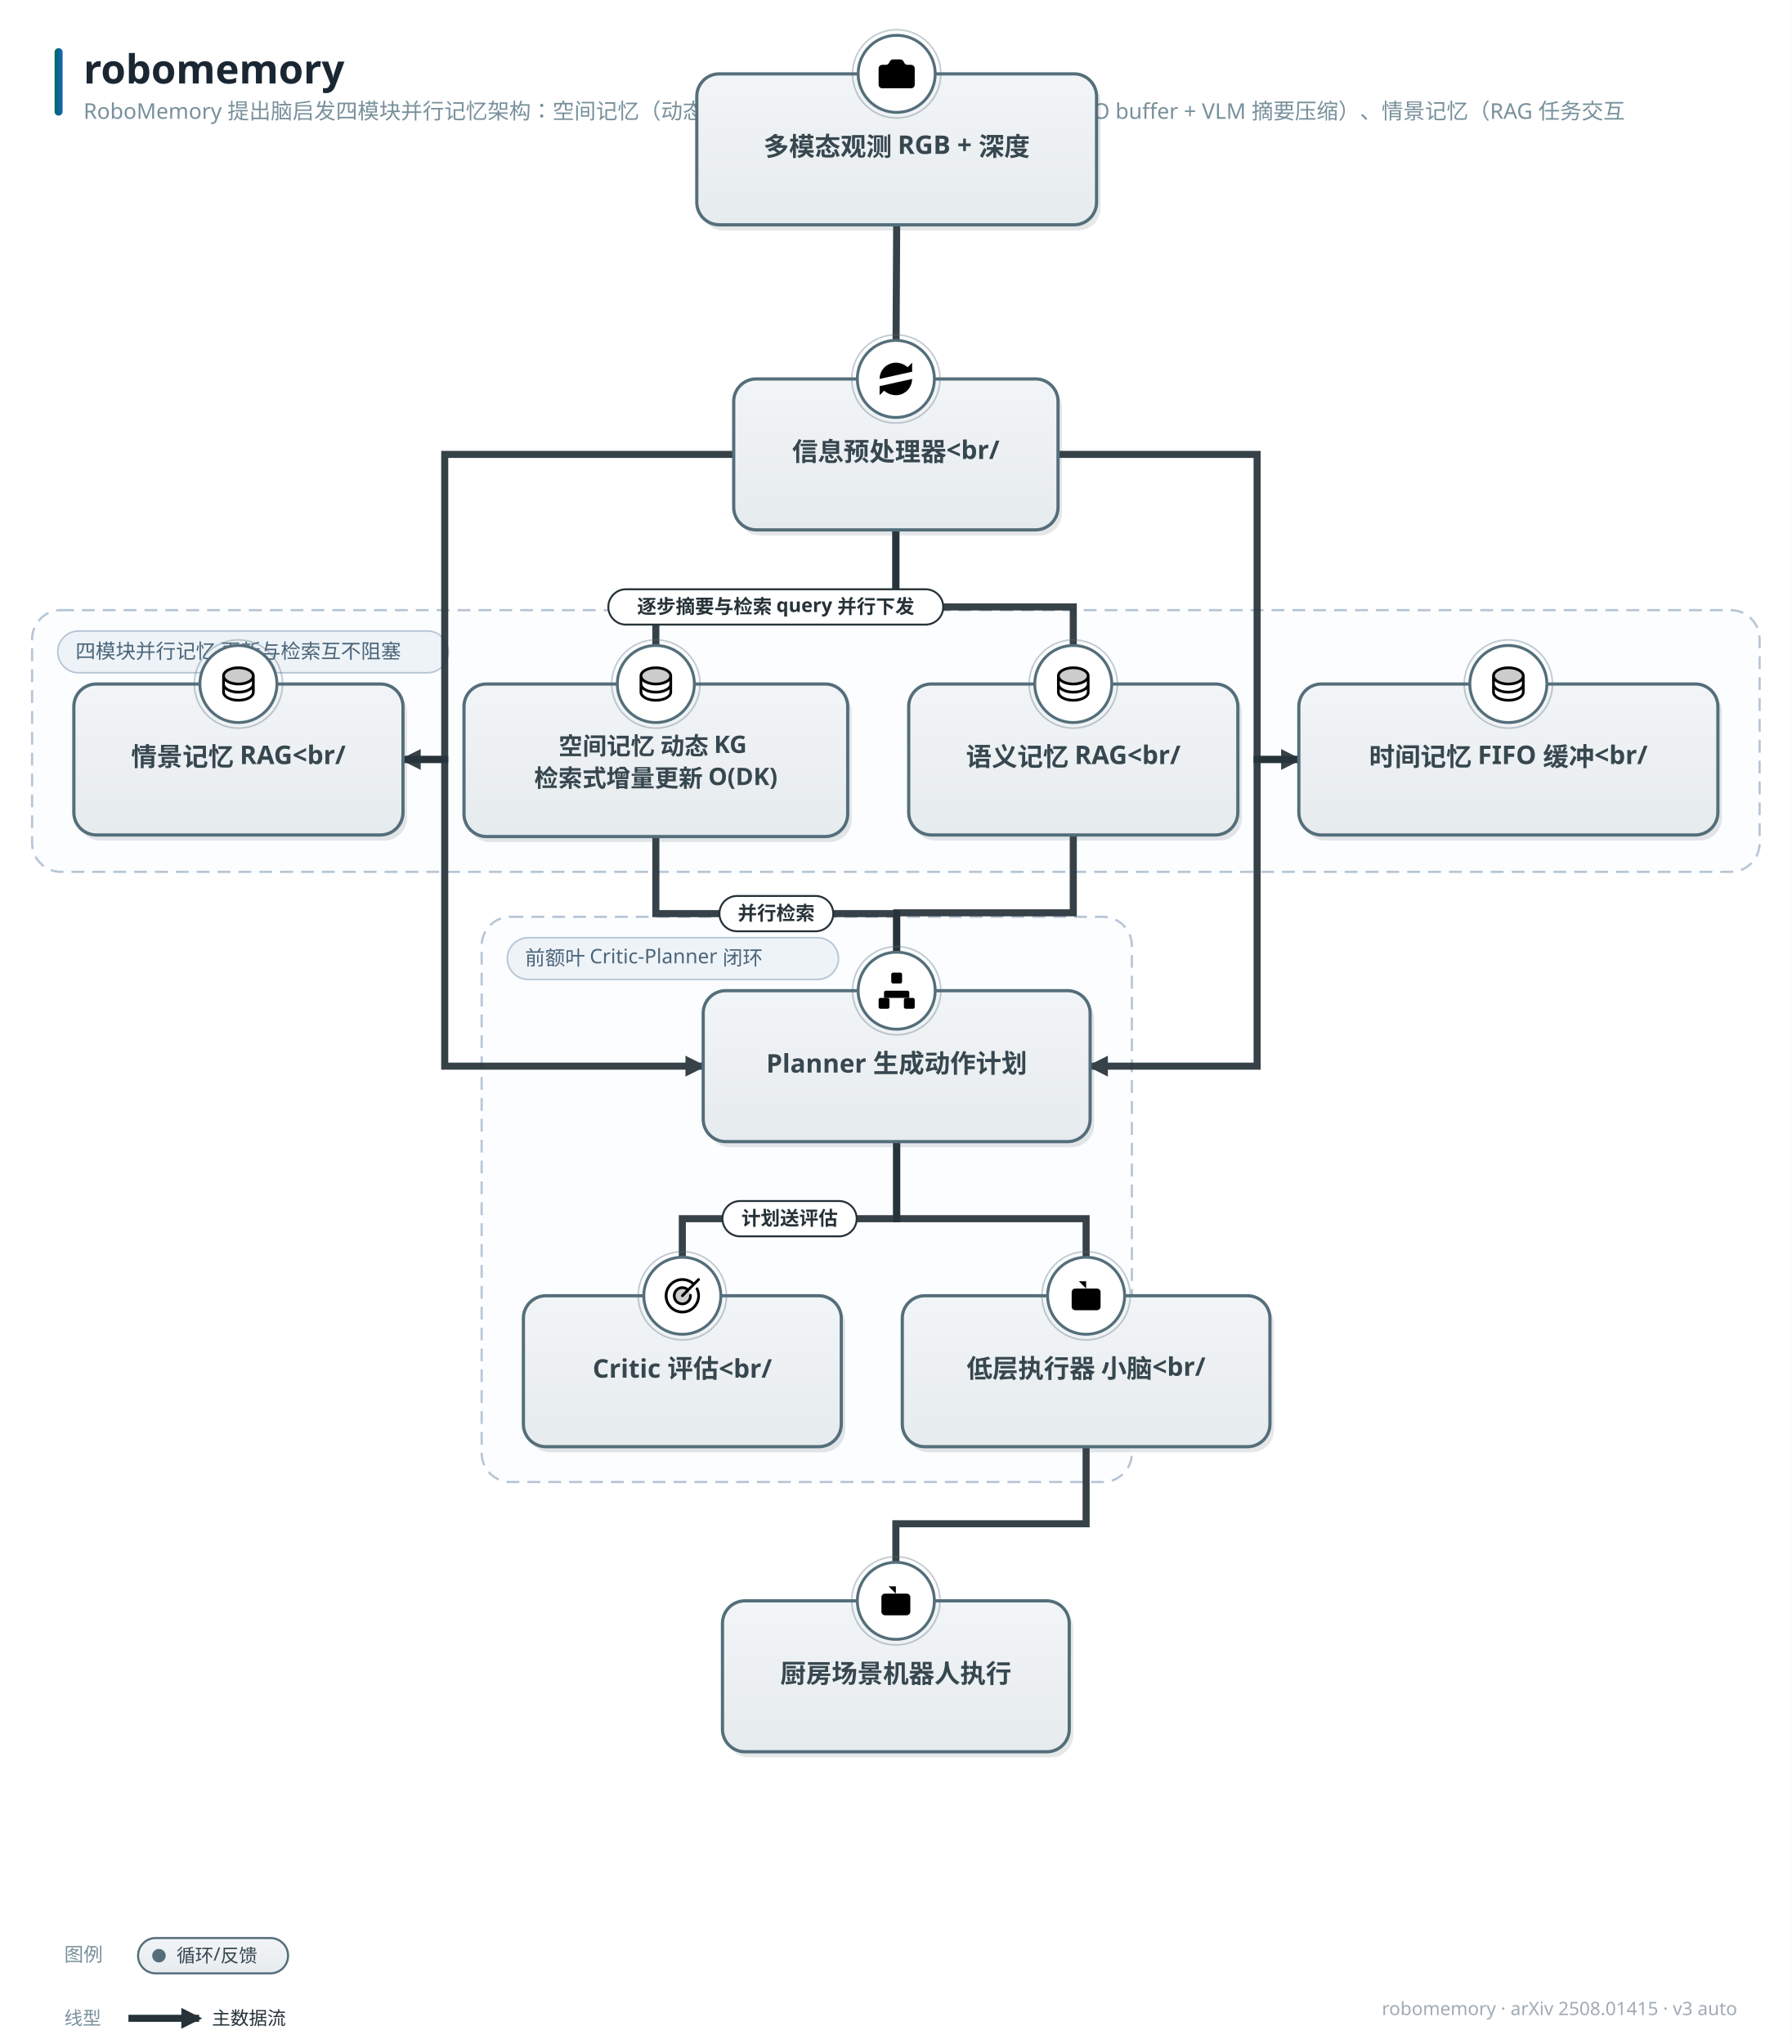
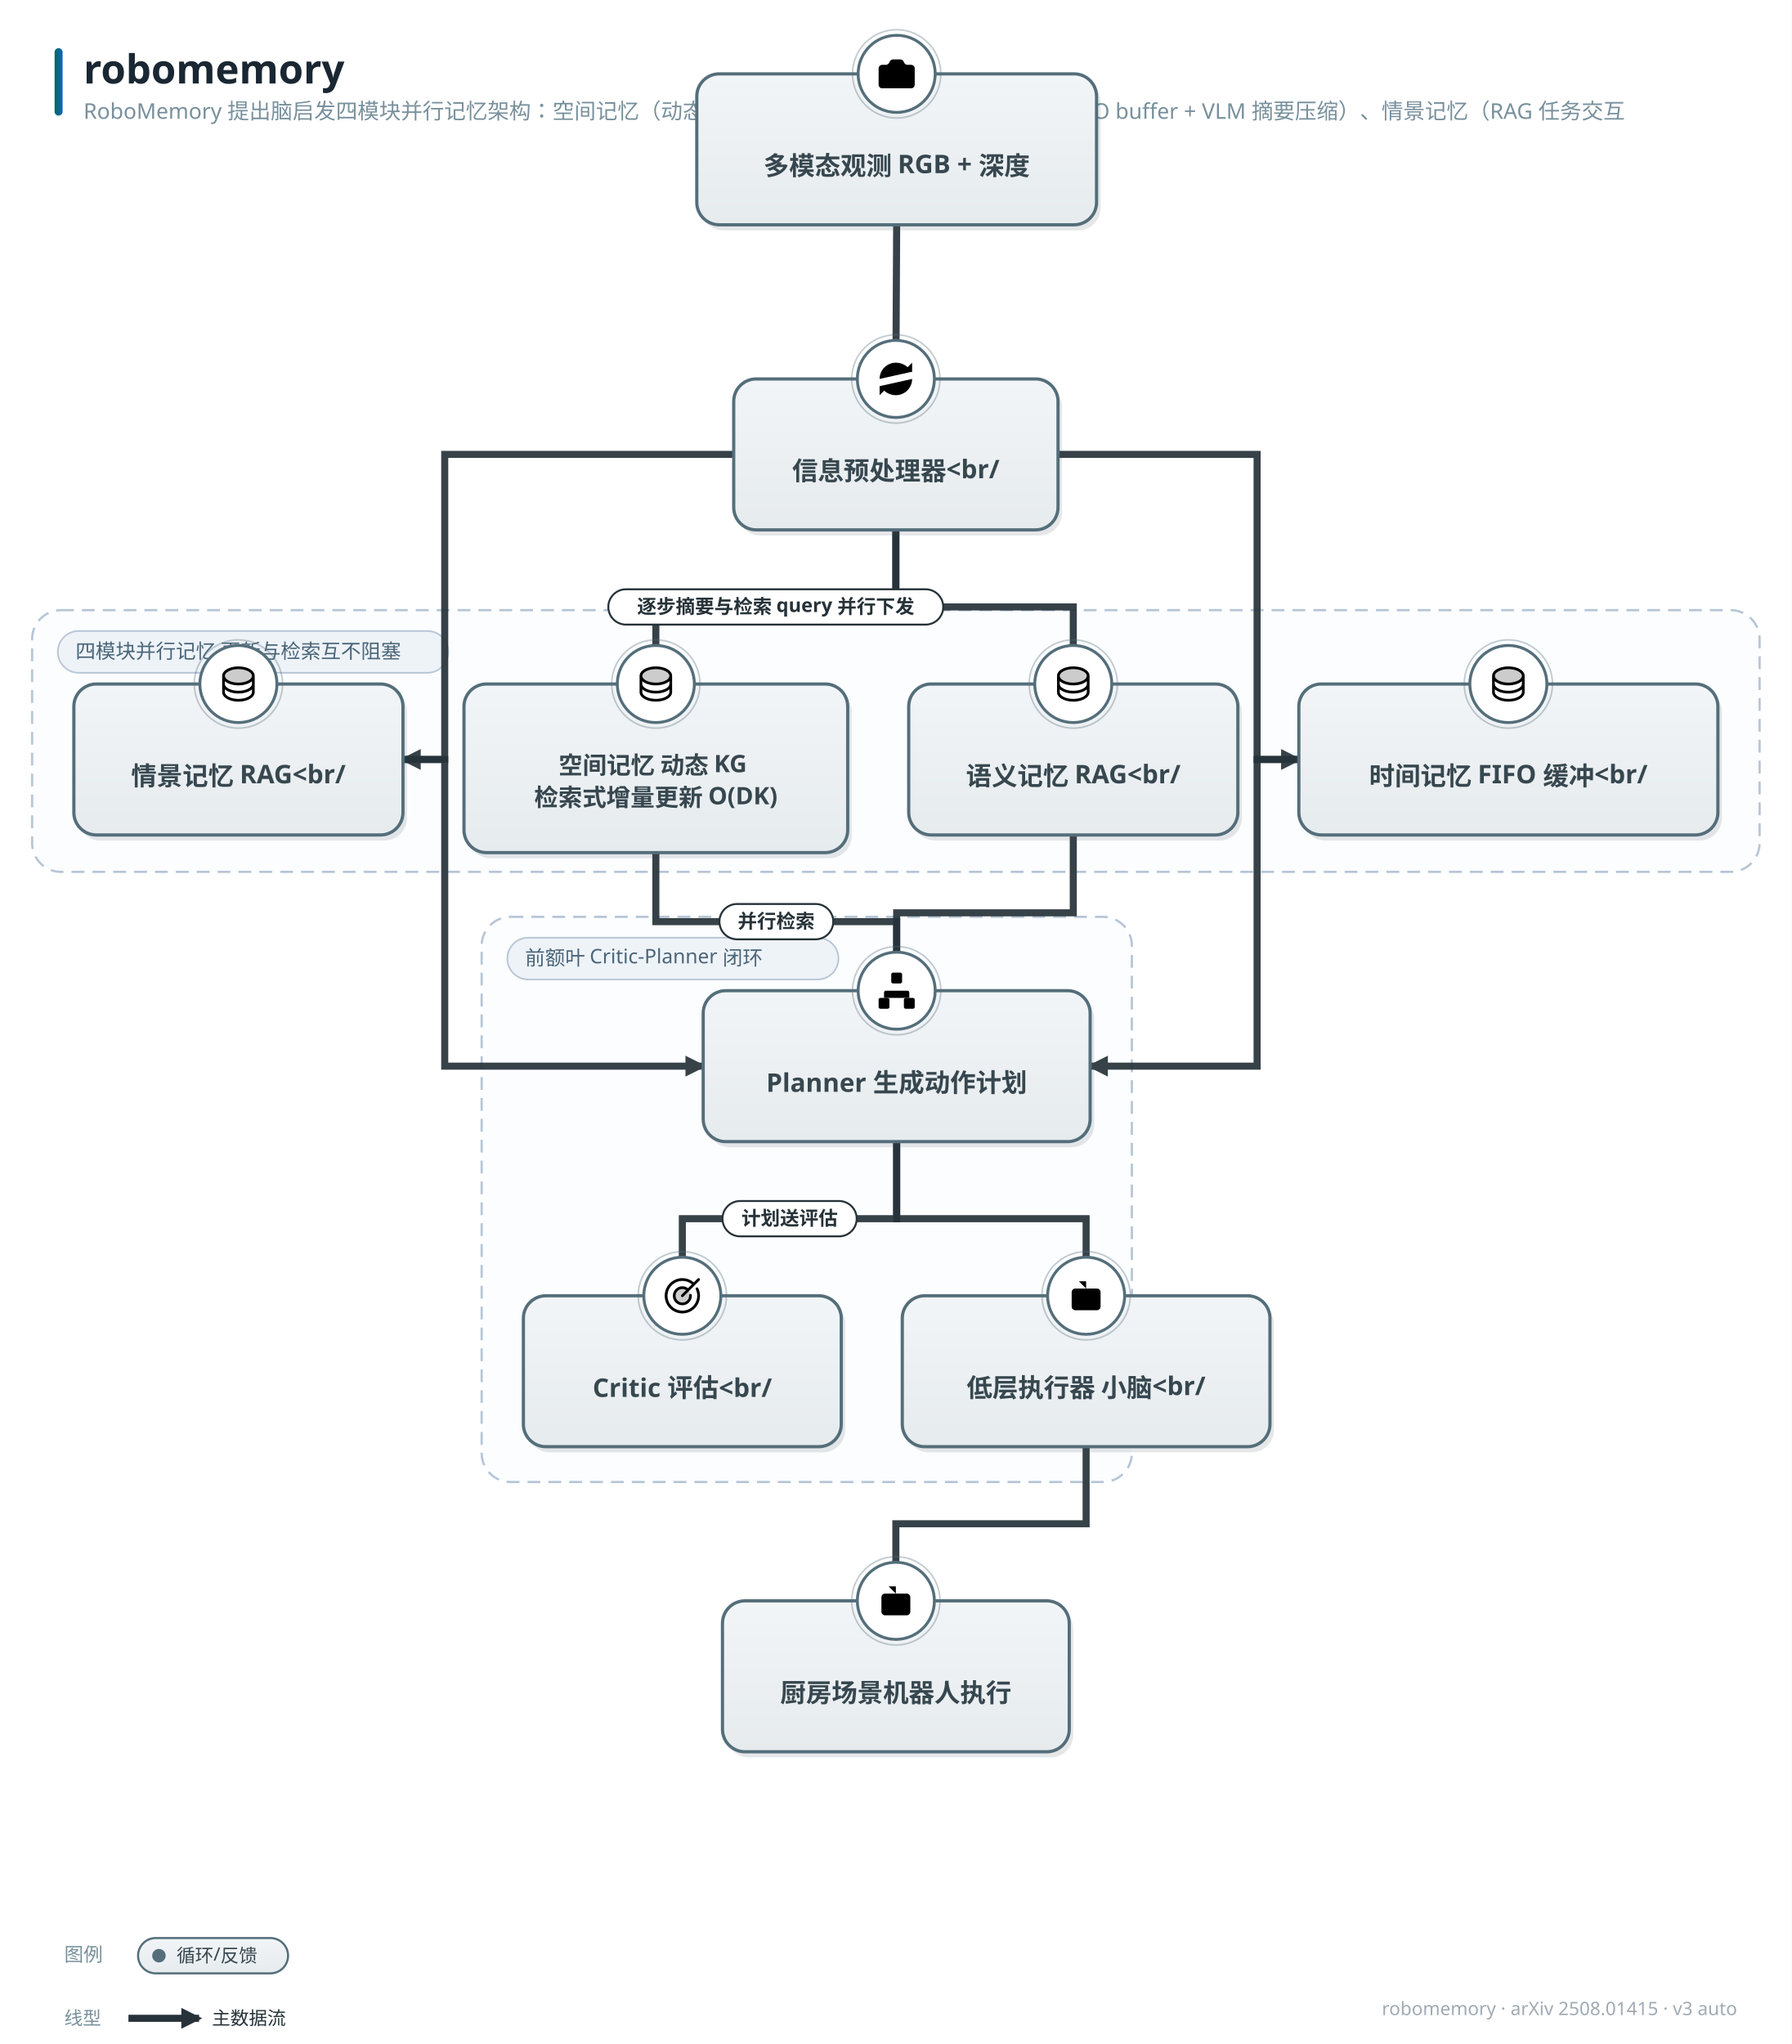
<svg xmlns="http://www.w3.org/2000/svg" width="1116" height="1273" viewBox="0 0 1116 1273" font-family="'PingFang SC','Hiragino Sans GB','Microsoft YaHei','Segoe UI',sans-serif">
  <style>text{font-family:'PingFang SC','Hiragino Sans GB','Microsoft YaHei','Segoe UI',sans-serif;} .lbl{font-weight:700;}</style>
  <defs>
    <linearGradient id="g-data" x1="0" y1="0" x2="0" y2="1">
      <stop offset="0" stop-color="#f1f9f1" />
      <stop offset="1" stop-color="#e2f0e2" />
    </linearGradient>
    <linearGradient id="g-frozen" x1="0" y1="0" x2="0" y2="1">
      <stop offset="0" stop-color="#f0f7fe" />
      <stop offset="1" stop-color="#dcecfb" />
    </linearGradient>
    <linearGradient id="g-train" x1="0" y1="0" x2="0" y2="1">
      <stop offset="0" stop-color="#fff6e8" />
      <stop offset="1" stop-color="#ffedd4" />
    </linearGradient>
    <linearGradient id="g-loss" x1="0" y1="0" x2="0" y2="1">
      <stop offset="0" stop-color="#fdf0f1" />
      <stop offset="1" stop-color="#f9e0e2" />
    </linearGradient>
    <linearGradient id="g-act" x1="0" y1="0" x2="0" y2="1">
      <stop offset="0" stop-color="#f8f1fb" />
      <stop offset="1" stop-color="#f0e4f7" />
    </linearGradient>
    <linearGradient id="g-loop" x1="0" y1="0" x2="0" y2="1">
      <stop offset="0" stop-color="#f2f5f7" />
      <stop offset="1" stop-color="#e6ebee" />
    </linearGradient>
    <linearGradient id="g-env" x1="0" y1="0" x2="0" y2="1">
      <stop offset="0" stop-color="#eef8f6" />
      <stop offset="1" stop-color="#dcf0ec" />
    </linearGradient>
    <linearGradient id="g-mem" x1="0" y1="0" x2="0" y2="1">
      <stop offset="0" stop-color="#fffef0" />
      <stop offset="1" stop-color="#fdf6d8" />
    </linearGradient>
    <linearGradient id="g-reward" x1="0" y1="0" x2="0" y2="1">
      <stop offset="0" stop-color="#fdf2f7" />
      <stop offset="1" stop-color="#f9e2ed" />
    </linearGradient>
    <linearGradient id="g-key" x1="0" y1="0" x2="0" y2="1">
      <stop offset="0" stop-color="#fffaf0" />
      <stop offset="1" stop-color="#fff1d6" />
    </linearGradient>
    <linearGradient id="g-title" x1="0" y1="0" x2="1" y2="0">
      <stop offset="0" stop-color="#00695c" />
      <stop offset="1" stop-color="#1565c0" />
    </linearGradient>
    <marker id="arr-main" viewBox="0 0 10 10" refX="8.5" refY="5" markerWidth="13" markerHeight="13" markerUnits="userSpaceOnUse" orient="auto-start-reverse">
      <path d="M0 0 L10 5 L0 10 z" fill="#546e7a" />
    </marker>
    <marker id="arr-thick" viewBox="0 0 10 10" refX="8.5" refY="5" markerWidth="13" markerHeight="13" markerUnits="userSpaceOnUse" orient="auto-start-reverse">
      <path d="M0 0 L10 5 L0 10 z" fill="#263238" />
    </marker>
    <marker id="arr-thin" viewBox="0 0 10 10" refX="8.5" refY="5" markerWidth="13" markerHeight="13" markerUnits="userSpaceOnUse" orient="auto-start-reverse">
      <path d="M0 0 L10 5 L0 10 z" fill="#9fb0bb" />
    </marker>
    <marker id="arr-fb" viewBox="0 0 10 10" refX="8.5" refY="5" markerWidth="13" markerHeight="13" markerUnits="userSpaceOnUse" orient="auto-start-reverse">
      <path d="M0 0 L10 5 L0 10 z" fill="#1565c0" />
    </marker>
    <marker id="arr-loss" viewBox="0 0 10 10" refX="8.5" refY="5" markerWidth="13" markerHeight="13" markerUnits="userSpaceOnUse" orient="auto-start-reverse">
      <path d="M0 0 L10 5 L0 10 z" fill="#c62828" />
    </marker>
  </defs>
  <rect width="1116" height="1273" fill="#ffffff" />
  <rect x="34" y="30" width="5" height="42" rx="2.5" fill="url(#g-title)" />
  <text x="52" y="52" font-size="25" font-weight="800" fill="#1a2733">robomemory</text>
  <text x="52" y="74" font-size="13.5" fill="#78909c">RoboMemory 提出脑启发四模块并行记忆架构：空间记忆（动态 KG，检索式增量更新）、时间记忆（FIFO buffer + VLM 摘要压缩）、情景记忆（RAG 任务交互</text>
  <text x="1082" y="1255" font-size="11.5" fill="#a0aab4" text-anchor="end">robomemory · arXiv 2508.01415 · v3 auto</text>
  <rect x="20" y="380" width="1076" height="163" rx="18" fill="#fbfdff" stroke="#b7c6d6" stroke-width="1.4" stroke-dasharray="8 5" />
  <rect x="36" y="393" width="243.25" height="26" rx="13" fill="#eef3f8" stroke="#b7c6d6" />
  <text x="47" y="410" font-size="12.5" fill="#4a6579">四模块并行记忆 更新与检索互不阻塞</text>
  <rect x="300" y="571" width="405" height="352" rx="18" fill="#fbfdff" stroke="#b7c6d6" stroke-width="1.4" stroke-dasharray="8 5" />
  <rect x="316" y="584" width="206.25" height="26" rx="13" fill="#eef3f8" stroke="#b7c6d6" />
  <text x="327" y="601" font-size="12.5" fill="#4a6579">前额叶 Critic-Planner 闭环</text>
  <path d="M 558.5 140.0 L 558.0 236.0" fill="none" stroke="#263238" stroke-width="4.4" marker-end="url(#arr-thick)" opacity="0.92" />
  <path d="M 558.0 330.0 L 558.0 378.0 L 408.5 378.0 L 408.5 426.0" fill="none" stroke="#263238" stroke-width="4.4" marker-end="url(#arr-thick)" opacity="0.92" />
  <path d="M 659.0 283.0 L 783.0 283.0 L 783.0 473.0 L 809.0 473.0" fill="none" stroke="#263238" stroke-width="4.4" marker-end="url(#arr-thick)" opacity="0.92" />
  <path d="M 457.0 283.0 L 277.0 283.0 L 277.0 473.0 L 251.0 473.0" fill="none" stroke="#263238" stroke-width="4.4" marker-end="url(#arr-thick)" opacity="0.92" />
  <path d="M 558.0 330.0 L 558.0 378.0 L 668.5 378.0 L 668.5 426.0" fill="none" stroke="#263238" stroke-width="4.4" marker-end="url(#arr-thick)" opacity="0.92" />
-   <path d="M 408.5 521.0 L 408.5 569.0 L 558.5 569.0 L 558.5 617.0" fill="none" stroke="#263238" stroke-width="4.4" marker-end="url(#arr-thick)" opacity="0.92" />
+   <path d="M 408.5 531.0 L 408.5 574.0 L 558.5 574.0 L 558.5 617.0" fill="none" stroke="#263238" stroke-width="4.4" marker-end="url(#arr-thick)" opacity="0.92" />
  <path d="M 809.0 473.0 L 783.0 473.0 L 783.0 664.0 L 679.0 664.0" fill="none" stroke="#263238" stroke-width="4.4" marker-end="url(#arr-thick)" opacity="0.92" />
  <path d="M 251.0 473.0 L 277.0 473.0 L 277.0 664.0 L 438.0 664.0" fill="none" stroke="#263238" stroke-width="4.4" marker-end="url(#arr-thick)" opacity="0.92" />
  <path d="M 668.5 520.0 L 668.5 568.5 L 558.5 568.5 L 558.5 617.0" fill="none" stroke="#263238" stroke-width="4.4" marker-end="url(#arr-thick)" opacity="0.92" />
  <path d="M 558.5 711.0 L 558.5 759.0 L 425.0 759.0 L 425.0 807.0" fill="none" stroke="#263238" stroke-width="4.4" marker-end="url(#arr-thick)" opacity="0.92" />
  <path d="M 558.5 711.0 L 558.5 759.0 L 676.5 759.0 L 676.5 807.0" fill="none" stroke="#263238" stroke-width="4.4" marker-end="url(#arr-thick)" opacity="0.92" />
  <path d="M 676.5 901.0 L 676.5 949.0 L 558.0 949.0 L 558.0 997.0" fill="none" stroke="#263238" stroke-width="4.4" marker-end="url(#arr-thick)" opacity="0.92" />
  <rect x="436.5" y="49.5" width="249" height="94" rx="14" fill="#37474f" opacity="0.13" />
  <rect x="434" y="46" width="249" height="94" rx="14" fill="url(#g-loop)" stroke="#546e7a" stroke-width="2.0" />
  <circle cx="558.5" cy="46" r="24" fill="#ffffff" stroke="#546e7a" stroke-width="1.8" />
  <circle cx="558.5" cy="46" r="27.5" fill="none" stroke="#546e7a" stroke-width="1" opacity="0.35" />
  <g transform="translate(545.0,32.5) scale(1.125)">
    <path d="M13.997 4a2 2 0 0 1 1.76 1.05l.486.9A2 2 0 0 0 18.003 7H20a2 2 0 0 1 2 2v9a2 2 0 0 1-2 2H4a2 2 0 0 1-2-2V9a2 2 0 0 1 2-2h1.997a2 2 0 0 0 1.759-1.048l.489-.904A2 2 0 0 1 10.004 4z" />
    <circle cx="12" cy="13" r="3" />
  </g>
-   <text x="558.5" y="97" font-size="16" class="lbl" fill="#37474f" text-anchor="middle">多模态观测 RGB + 深度</text>
+   <text x="558.5" y="109" font-size="16" class="lbl" fill="#37474f" text-anchor="middle">多模态观测 RGB + 深度</text>
  <rect x="459.5" y="239.5" width="202" height="94" rx="14" fill="#37474f" opacity="0.13" />
  <rect x="457" y="236" width="202" height="94" rx="14" fill="url(#g-loop)" stroke="#546e7a" stroke-width="2.0" />
  <circle cx="558.0" cy="236" r="24" fill="#ffffff" stroke="#546e7a" stroke-width="1.8" />
  <circle cx="558.0" cy="236" r="27.5" fill="none" stroke="#546e7a" stroke-width="1" opacity="0.35" />
  <g transform="translate(544.5,222.5) scale(1.125)">
    <path d="M3 12a9 9 0 0 1 9-9 9.75 9.75 0 0 1 6.74 2.74L21 8" />
    <path d="M21 3v5h-5" />
    <path d="M21 12a9 9 0 0 1-9 9 9.75 9.75 0 0 1-6.74-2.74L3 16" />
    <path d="M8 16H3v5" />
  </g>
-   <text x="558.0" y="287" font-size="16" class="lbl" fill="#37474f" text-anchor="middle">信息预处理器&lt;br/</text>
-   <rect x="291.5" y="429.5" width="239" height="95" rx="14" fill="#37474f" opacity="0.13" />
-   <rect x="289" y="426" width="239" height="95" rx="14" fill="url(#g-loop)" stroke="#546e7a" stroke-width="2.0" />
+   <text x="558.0" y="299" font-size="16" class="lbl" fill="#37474f" text-anchor="middle">信息预处理器&lt;br/</text>
+   <rect x="291.5" y="429.5" width="239" height="105" rx="14" fill="#37474f" opacity="0.13" />
+   <rect x="289" y="426" width="239" height="105" rx="14" fill="url(#g-loop)" stroke="#546e7a" stroke-width="2.0" />
  <circle cx="408.5" cy="426" r="24" fill="#ffffff" stroke="#546e7a" stroke-width="1.8" />
  <circle cx="408.5" cy="426" r="27.5" fill="none" stroke="#546e7a" stroke-width="1" opacity="0.35" />
  <g transform="translate(395.0,412.5) scale(0.1055)">
    <path d="M216,80c0,26.51-39.4,48-88,48S40,106.51,40,80s39.4-48,88-48S216,53.49,216,80Z" opacity="0.2" />
    <path d="M128,24C74.17,24,32,48.6,32,80v96c0,31.4,42.17,56,96,56s96-24.6,96-56V80C224,48.6,181.83,24,128,24Zm80,104c0,9.62-7.88,19.43-21.61,26.92C170.93,163.35,150.19,168,128,168s-42.93-4.65-58.39-13.08C55.88,147.43,48,137.62,48,128V111.36c17.06,15,46.23,24.64,80,24.64s62.94-9.68,80-24.64ZM69.61,53.08C85.07,44.65,105.81,40,128,40s42.93,4.65,58.39,13.08C200.12,60.57,208,70.38,208,80s-7.88,19.43-21.61,26.92C170.93,115.35,150.19,120,128,120s-42.93-4.65-58.39-13.08C55.88,99.43,48,89.62,48,80S55.88,60.57,69.61,53.08ZM186.39,202.92C170.93,211.35,150.19,216,128,216s-42.93-4.65-58.39-13.08C55.88,195.43,48,185.62,48,176V159.36c17.06,15,46.23,24.64,80,24.64s62.94-9.68,80-24.64V176C208,185.62,200.12,195.43,186.39,202.92Z" />
  </g>
-   <text x="408.5" y="470" font-size="15" class="lbl" fill="#37474f" text-anchor="middle">
+   <text x="408.5" y="482" font-size="15" class="lbl" fill="#37474f" text-anchor="middle">
    <tspan x="408.5" dy="0">空间记忆 动态 KG</tspan>
    <tspan x="408.5" dy="20">检索式增量更新 O(DK)</tspan>
  </text>
  <rect x="811.5" y="429.5" width="261" height="94" rx="14" fill="#37474f" opacity="0.13" />
  <rect x="809" y="426" width="261" height="94" rx="14" fill="url(#g-loop)" stroke="#546e7a" stroke-width="2.0" />
  <circle cx="939.5" cy="426" r="24" fill="#ffffff" stroke="#546e7a" stroke-width="1.8" />
  <circle cx="939.5" cy="426" r="27.5" fill="none" stroke="#546e7a" stroke-width="1" opacity="0.35" />
  <g transform="translate(926.0,412.5) scale(0.1055)">
    <path d="M216,80c0,26.51-39.4,48-88,48S40,106.51,40,80s39.4-48,88-48S216,53.49,216,80Z" opacity="0.2" />
    <path d="M128,24C74.17,24,32,48.6,32,80v96c0,31.4,42.17,56,96,56s96-24.6,96-56V80C224,48.6,181.83,24,128,24Zm80,104c0,9.62-7.88,19.43-21.61,26.92C170.93,163.35,150.19,168,128,168s-42.93-4.65-58.39-13.08C55.88,147.43,48,137.62,48,128V111.36c17.06,15,46.23,24.64,80,24.64s62.94-9.68,80-24.64ZM69.61,53.08C85.07,44.65,105.81,40,128,40s42.93,4.65,58.39,13.08C200.12,60.57,208,70.38,208,80s-7.88,19.43-21.61,26.92C170.93,115.35,150.19,120,128,120s-42.93-4.65-58.39-13.08C55.88,99.43,48,89.62,48,80S55.88,60.57,69.61,53.08ZM186.39,202.92C170.93,211.35,150.19,216,128,216s-42.93-4.65-58.39-13.08C55.88,195.43,48,185.62,48,176V159.36c17.06,15,46.23,24.64,80,24.64s62.94-9.68,80-24.64V176C208,185.62,200.12,195.43,186.39,202.92Z" />
  </g>
-   <text x="939.5" y="477" font-size="16" class="lbl" fill="#37474f" text-anchor="middle">时间记忆 FIFO 缓冲&lt;br/</text>
+   <text x="939.5" y="489" font-size="16" class="lbl" fill="#37474f" text-anchor="middle">时间记忆 FIFO 缓冲&lt;br/</text>
  <rect x="48.5" y="429.5" width="205" height="94" rx="14" fill="#37474f" opacity="0.13" />
  <rect x="46" y="426" width="205" height="94" rx="14" fill="url(#g-loop)" stroke="#546e7a" stroke-width="2.0" />
  <circle cx="148.5" cy="426" r="24" fill="#ffffff" stroke="#546e7a" stroke-width="1.8" />
  <circle cx="148.5" cy="426" r="27.5" fill="none" stroke="#546e7a" stroke-width="1" opacity="0.35" />
  <g transform="translate(135.0,412.5) scale(0.1055)">
    <path d="M216,80c0,26.51-39.4,48-88,48S40,106.51,40,80s39.4-48,88-48S216,53.49,216,80Z" opacity="0.2" />
    <path d="M128,24C74.17,24,32,48.6,32,80v96c0,31.4,42.17,56,96,56s96-24.6,96-56V80C224,48.6,181.83,24,128,24Zm80,104c0,9.62-7.88,19.43-21.61,26.92C170.93,163.35,150.19,168,128,168s-42.93-4.65-58.39-13.08C55.88,147.43,48,137.62,48,128V111.36c17.06,15,46.23,24.64,80,24.64s62.94-9.68,80-24.64ZM69.61,53.08C85.07,44.65,105.81,40,128,40s42.93,4.65,58.39,13.08C200.12,60.57,208,70.38,208,80s-7.88,19.43-21.61,26.92C170.93,115.35,150.19,120,128,120s-42.93-4.65-58.39-13.08C55.88,99.43,48,89.62,48,80S55.88,60.57,69.61,53.08ZM186.39,202.92C170.93,211.35,150.19,216,128,216s-42.93-4.65-58.39-13.08C55.88,195.43,48,185.62,48,176V159.36c17.06,15,46.23,24.64,80,24.64s62.94-9.68,80-24.64V176C208,185.62,200.12,195.43,186.39,202.92Z" />
  </g>
-   <text x="148.5" y="477" font-size="16" class="lbl" fill="#37474f" text-anchor="middle">情景记忆 RAG&lt;br/</text>
+   <text x="148.5" y="489" font-size="16" class="lbl" fill="#37474f" text-anchor="middle">情景记忆 RAG&lt;br/</text>
  <rect x="568.5" y="429.5" width="205" height="94" rx="14" fill="#37474f" opacity="0.13" />
  <rect x="566" y="426" width="205" height="94" rx="14" fill="url(#g-loop)" stroke="#546e7a" stroke-width="2.0" />
  <circle cx="668.5" cy="426" r="24" fill="#ffffff" stroke="#546e7a" stroke-width="1.8" />
  <circle cx="668.5" cy="426" r="27.5" fill="none" stroke="#546e7a" stroke-width="1" opacity="0.35" />
  <g transform="translate(655.0,412.5) scale(0.1055)">
    <path d="M216,80c0,26.51-39.4,48-88,48S40,106.51,40,80s39.4-48,88-48S216,53.49,216,80Z" opacity="0.2" />
    <path d="M128,24C74.17,24,32,48.6,32,80v96c0,31.4,42.17,56,96,56s96-24.6,96-56V80C224,48.6,181.83,24,128,24Zm80,104c0,9.62-7.88,19.43-21.61,26.92C170.93,163.35,150.19,168,128,168s-42.93-4.65-58.39-13.08C55.88,147.43,48,137.62,48,128V111.36c17.06,15,46.23,24.64,80,24.64s62.94-9.68,80-24.64ZM69.61,53.08C85.07,44.65,105.81,40,128,40s42.93,4.65,58.39,13.08C200.12,60.57,208,70.38,208,80s-7.88,19.43-21.61,26.92C170.93,115.35,150.19,120,128,120s-42.93-4.65-58.39-13.08C55.88,99.43,48,89.62,48,80S55.88,60.57,69.61,53.08ZM186.39,202.92C170.93,211.35,150.19,216,128,216s-42.93-4.65-58.39-13.08C55.88,195.43,48,185.62,48,176V159.36c17.06,15,46.23,24.64,80,24.64s62.94-9.68,80-24.64V176C208,185.62,200.12,195.43,186.39,202.92Z" />
  </g>
-   <text x="668.5" y="477" font-size="16" class="lbl" fill="#37474f" text-anchor="middle">语义记忆 RAG&lt;br/</text>
+   <text x="668.5" y="489" font-size="16" class="lbl" fill="#37474f" text-anchor="middle">语义记忆 RAG&lt;br/</text>
  <rect x="440.5" y="620.5" width="241" height="94" rx="14" fill="#37474f" opacity="0.13" />
  <rect x="438" y="617" width="241" height="94" rx="14" fill="url(#g-loop)" stroke="#546e7a" stroke-width="2.0" />
  <circle cx="558.5" cy="617" r="24" fill="#ffffff" stroke="#546e7a" stroke-width="1.8" />
  <circle cx="558.5" cy="617" r="27.5" fill="none" stroke="#546e7a" stroke-width="1" opacity="0.35" />
  <g transform="translate(545.0,603.5) scale(1.125)">
    <rect x="16" y="16" width="6" height="6" rx="1" />
    <rect x="2" y="16" width="6" height="6" rx="1" />
    <rect x="9" y="2" width="6" height="6" rx="1" />
    <path d="M5 16v-3a1 1 0 0 1 1-1h12a1 1 0 0 1 1 1v3" />
    <path d="M12 12V8" />
  </g>
-   <text x="558.5" y="668" font-size="16" class="lbl" fill="#37474f" text-anchor="middle">Planner 生成动作计划</text>
+   <text x="558.5" y="680" font-size="16" class="lbl" fill="#37474f" text-anchor="middle">Planner 生成动作计划</text>
  <rect x="328.5" y="810.5" width="198" height="94" rx="14" fill="#37474f" opacity="0.13" />
  <rect x="326" y="807" width="198" height="94" rx="14" fill="url(#g-loop)" stroke="#546e7a" stroke-width="2.0" />
  <circle cx="425.0" cy="807" r="24" fill="#ffffff" stroke="#546e7a" stroke-width="1.8" />
  <circle cx="425.0" cy="807" r="27.5" fill="none" stroke="#546e7a" stroke-width="1" opacity="0.35" />
  <g transform="translate(411.5,793.5) scale(0.1055)">
    <path d="M176,128a48,48,0,1,1-48-48A48,48,0,0,1,176,128Z" opacity="0.2" />
    <path d="M221.87,83.16A104.1,104.1,0,1,1,195.67,49l22.67-22.68a8,8,0,0,1,11.32,11.32l-96,96a8,8,0,0,1-11.32-11.32l27.72-27.72a40,40,0,1,0,17.87,31.09,8,8,0,1,1,16-.9,56,56,0,1,1-22.38-41.65L184.3,60.39a87.88,87.88,0,1,0,23.13,29.67,8,8,0,0,1,14.44-6.9Z" />
  </g>
-   <text x="425.0" y="858" font-size="16" class="lbl" fill="#37474f" text-anchor="middle">Critic 评估&lt;br/</text>
+   <text x="425.0" y="870" font-size="16" class="lbl" fill="#37474f" text-anchor="middle">Critic 评估&lt;br/</text>
  <rect x="564.5" y="810.5" width="229" height="94" rx="14" fill="#37474f" opacity="0.13" />
  <rect x="562" y="807" width="229" height="94" rx="14" fill="url(#g-loop)" stroke="#546e7a" stroke-width="2.0" />
  <circle cx="676.5" cy="807" r="24" fill="#ffffff" stroke="#546e7a" stroke-width="1.8" />
  <circle cx="676.5" cy="807" r="27.5" fill="none" stroke="#546e7a" stroke-width="1" opacity="0.35" />
  <g transform="translate(663.0,793.5) scale(1.125)">
    <path d="M12 8V4H8" />
    <rect width="16" height="12" x="4" y="8" rx="2" />
    <path d="M2 14h2" />
    <path d="M20 14h2" />
    <path d="M15 13v2" />
    <path d="M9 13v2" />
  </g>
-   <text x="676.5" y="858" font-size="16" class="lbl" fill="#37474f" text-anchor="middle">低层执行器 小脑&lt;br/</text>
+   <text x="676.5" y="870" font-size="16" class="lbl" fill="#37474f" text-anchor="middle">低层执行器 小脑&lt;br/</text>
  <rect x="452.5" y="1000.5" width="216" height="94" rx="14" fill="#37474f" opacity="0.13" />
  <rect x="450" y="997" width="216" height="94" rx="14" fill="url(#g-loop)" stroke="#546e7a" stroke-width="2.0" />
  <circle cx="558.0" cy="997" r="24" fill="#ffffff" stroke="#546e7a" stroke-width="1.8" />
  <circle cx="558.0" cy="997" r="27.5" fill="none" stroke="#546e7a" stroke-width="1" opacity="0.35" />
  <g transform="translate(544.5,983.5) scale(1.125)">
    <path d="M12 8V4H8" />
    <rect width="16" height="12" x="4" y="8" rx="2" />
    <path d="M2 14h2" />
    <path d="M20 14h2" />
    <path d="M15 13v2" />
    <path d="M9 13v2" />
  </g>
-   <text x="558.0" y="1048" font-size="16" class="lbl" fill="#37474f" text-anchor="middle">厨房场景机器人执行</text>
+   <text x="558.0" y="1060" font-size="16" class="lbl" fill="#37474f" text-anchor="middle">厨房场景机器人执行</text>
  <g transform="translate(483.2,378.0)">
    <rect x="-104.3" y="-11" width="208.6" height="22" rx="11" fill="#ffffff" stroke="#263238" stroke-width="1.2" />
    <text y="4" font-size="12" fill="#263238" font-weight="600" text-anchor="middle">逐步摘要与检索 query 并行下发</text>
  </g>
-   <g transform="translate(483.5,569.0)">
+   <g transform="translate(483.5,574.0)">
    <rect x="-35.4" y="-11" width="70.9" height="22" rx="11" fill="#ffffff" stroke="#263238" stroke-width="1.2" />
    <text y="4" font-size="12" fill="#263238" font-weight="600" text-anchor="middle">并行检索</text>
  </g>
  <g transform="translate(491.8,759.0)">
    <rect x="-41.8" y="-11" width="83.6" height="22" rx="11" fill="#ffffff" stroke="#263238" stroke-width="1.2" />
    <text y="4" font-size="12" fill="#263238" font-weight="600" text-anchor="middle">计划送评估</text>
  </g>
  <text x="40" y="1221.5" font-size="12" fill="#78909c">图例</text>
  <g>
    <rect x="86" y="1207" width="93.43" height="22" rx="11" fill="url(#g-loop)" stroke="#546e7a" stroke-width="1.3" />
    <circle cx="99" cy="1218" r="4.2" fill="#546e7a" />
    <text x="110" y="1222" font-size="11.5" fill="#37474f">循环/反馈</text>
  </g>
  <text x="40" y="1261" font-size="11.5" fill="#78909c">线型</text>
  <g>
    <path d="M 80 1257 h 44" stroke="#263238" stroke-width="4.4" marker-end="url(#arr-thick)" />
    <text x="132" y="1261" font-size="11.5" fill="#263238">主数据流</text>
  </g>
</svg>
